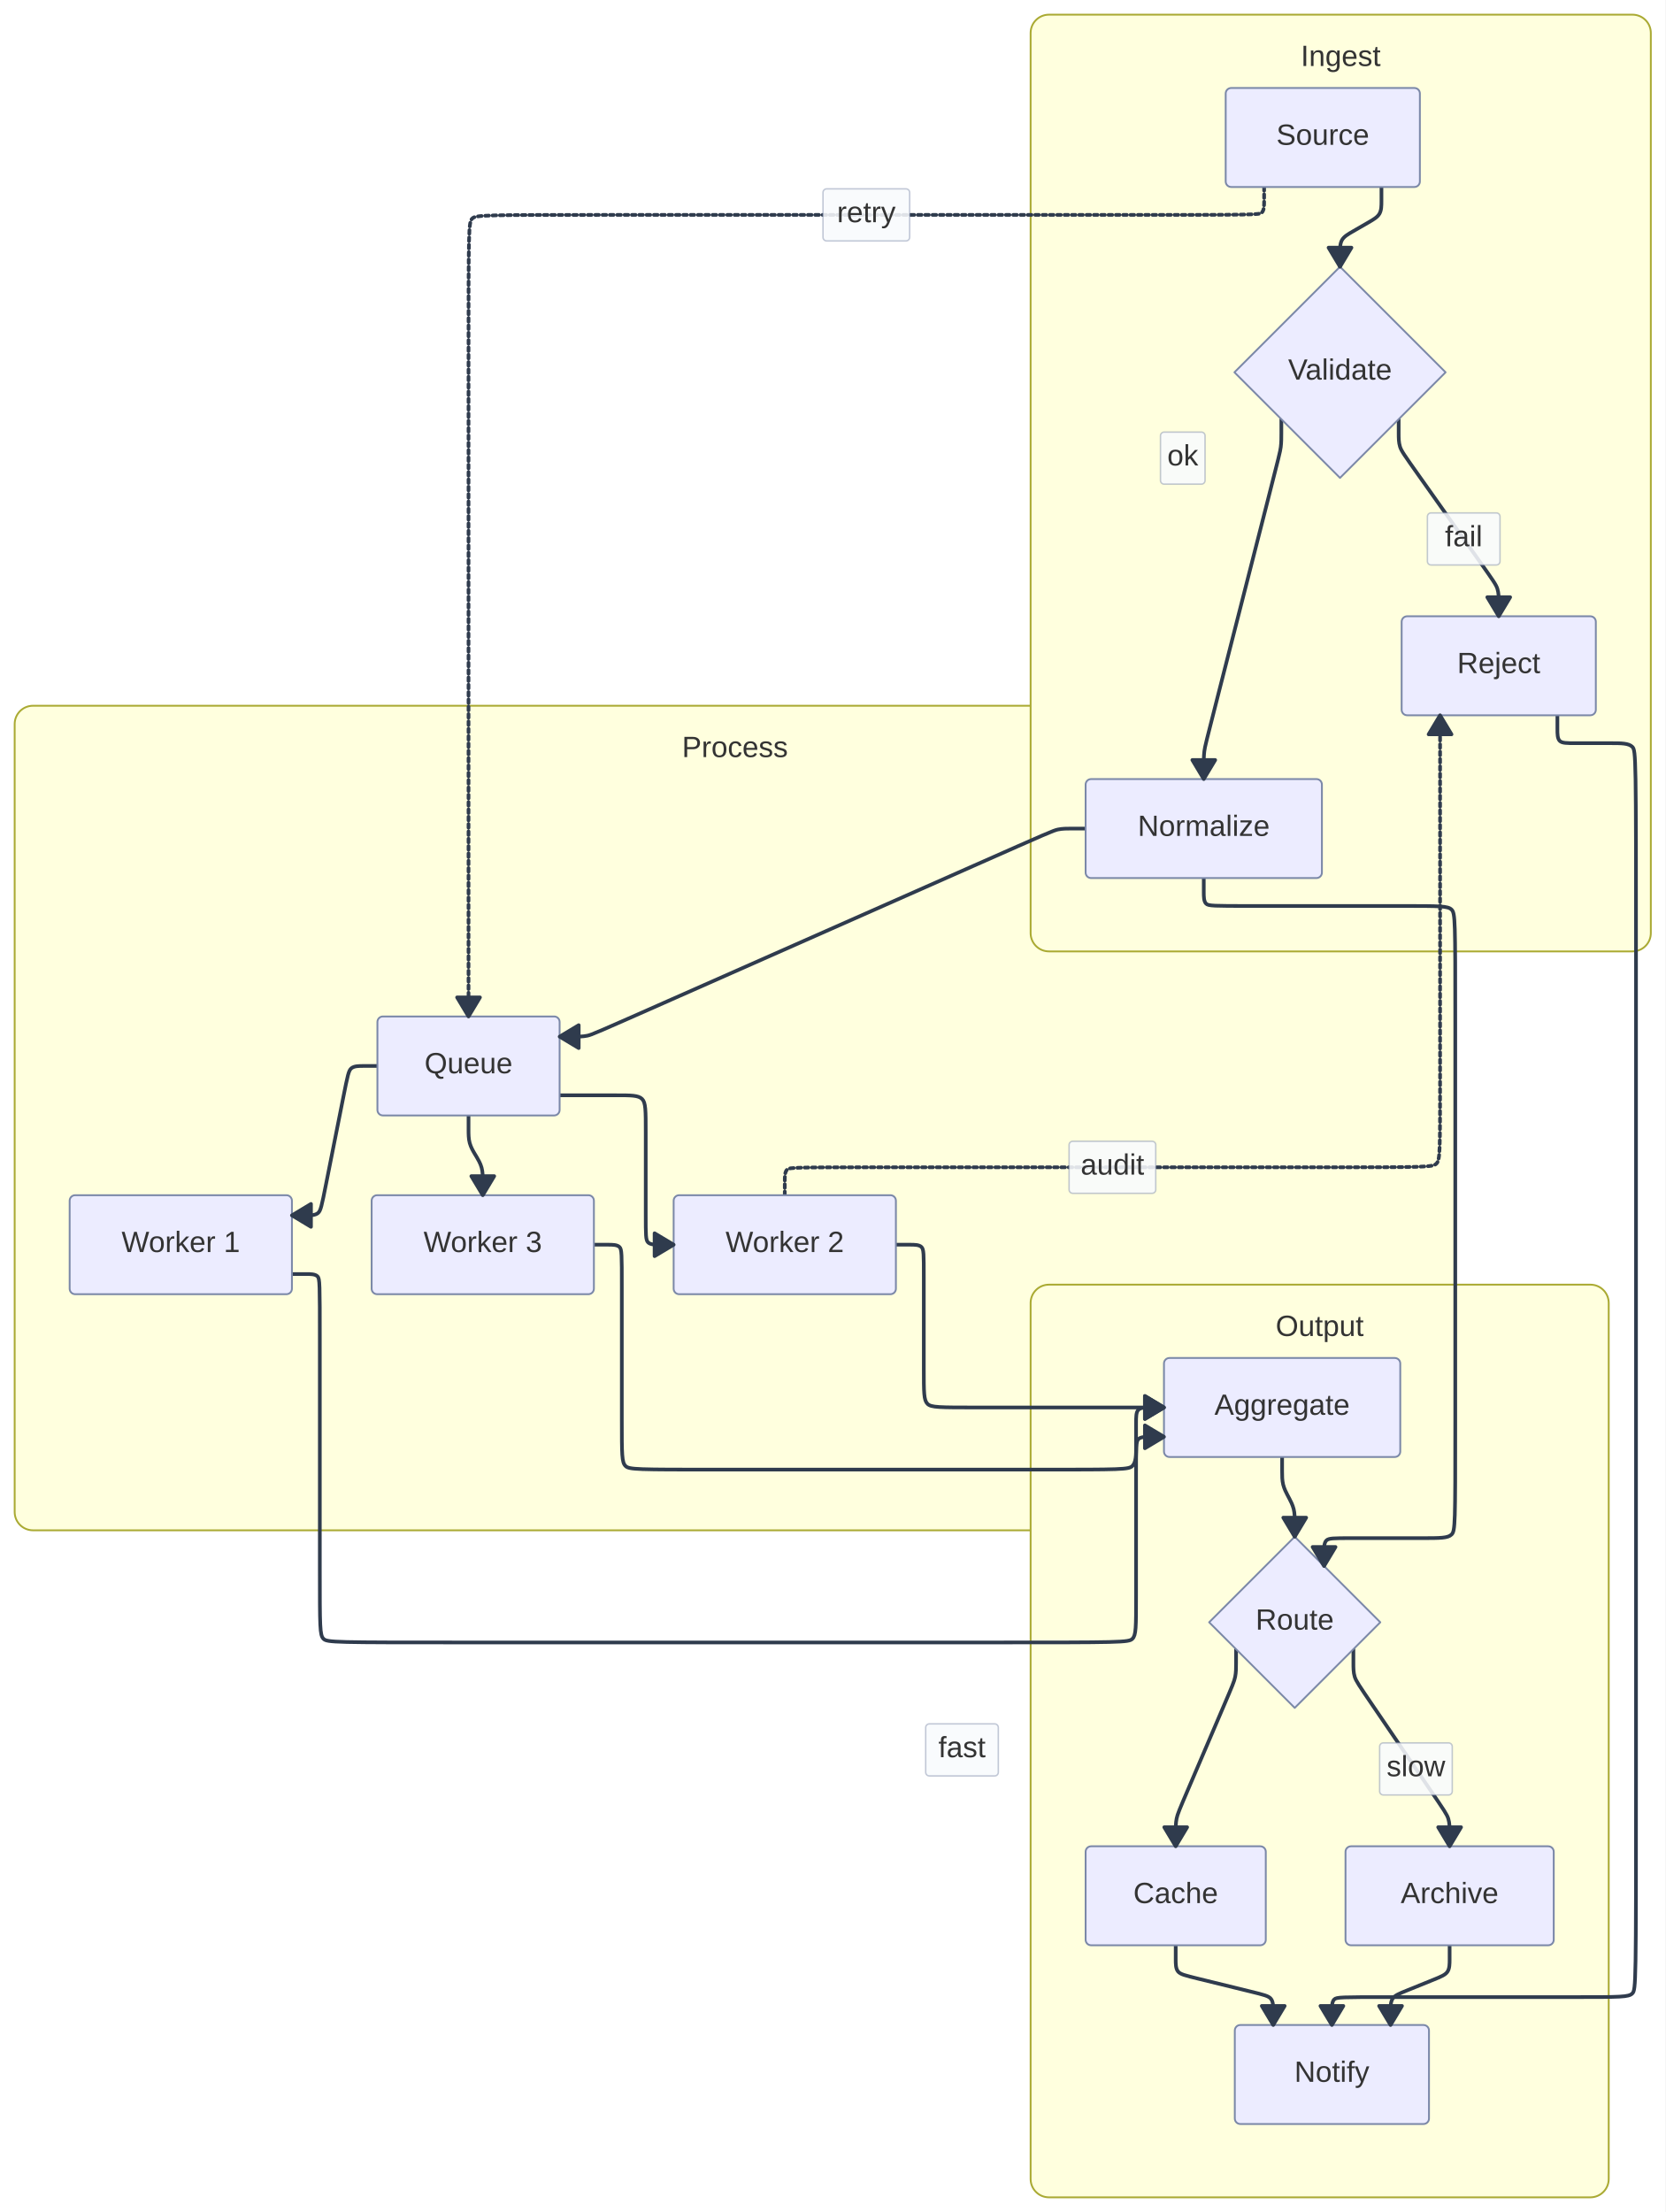
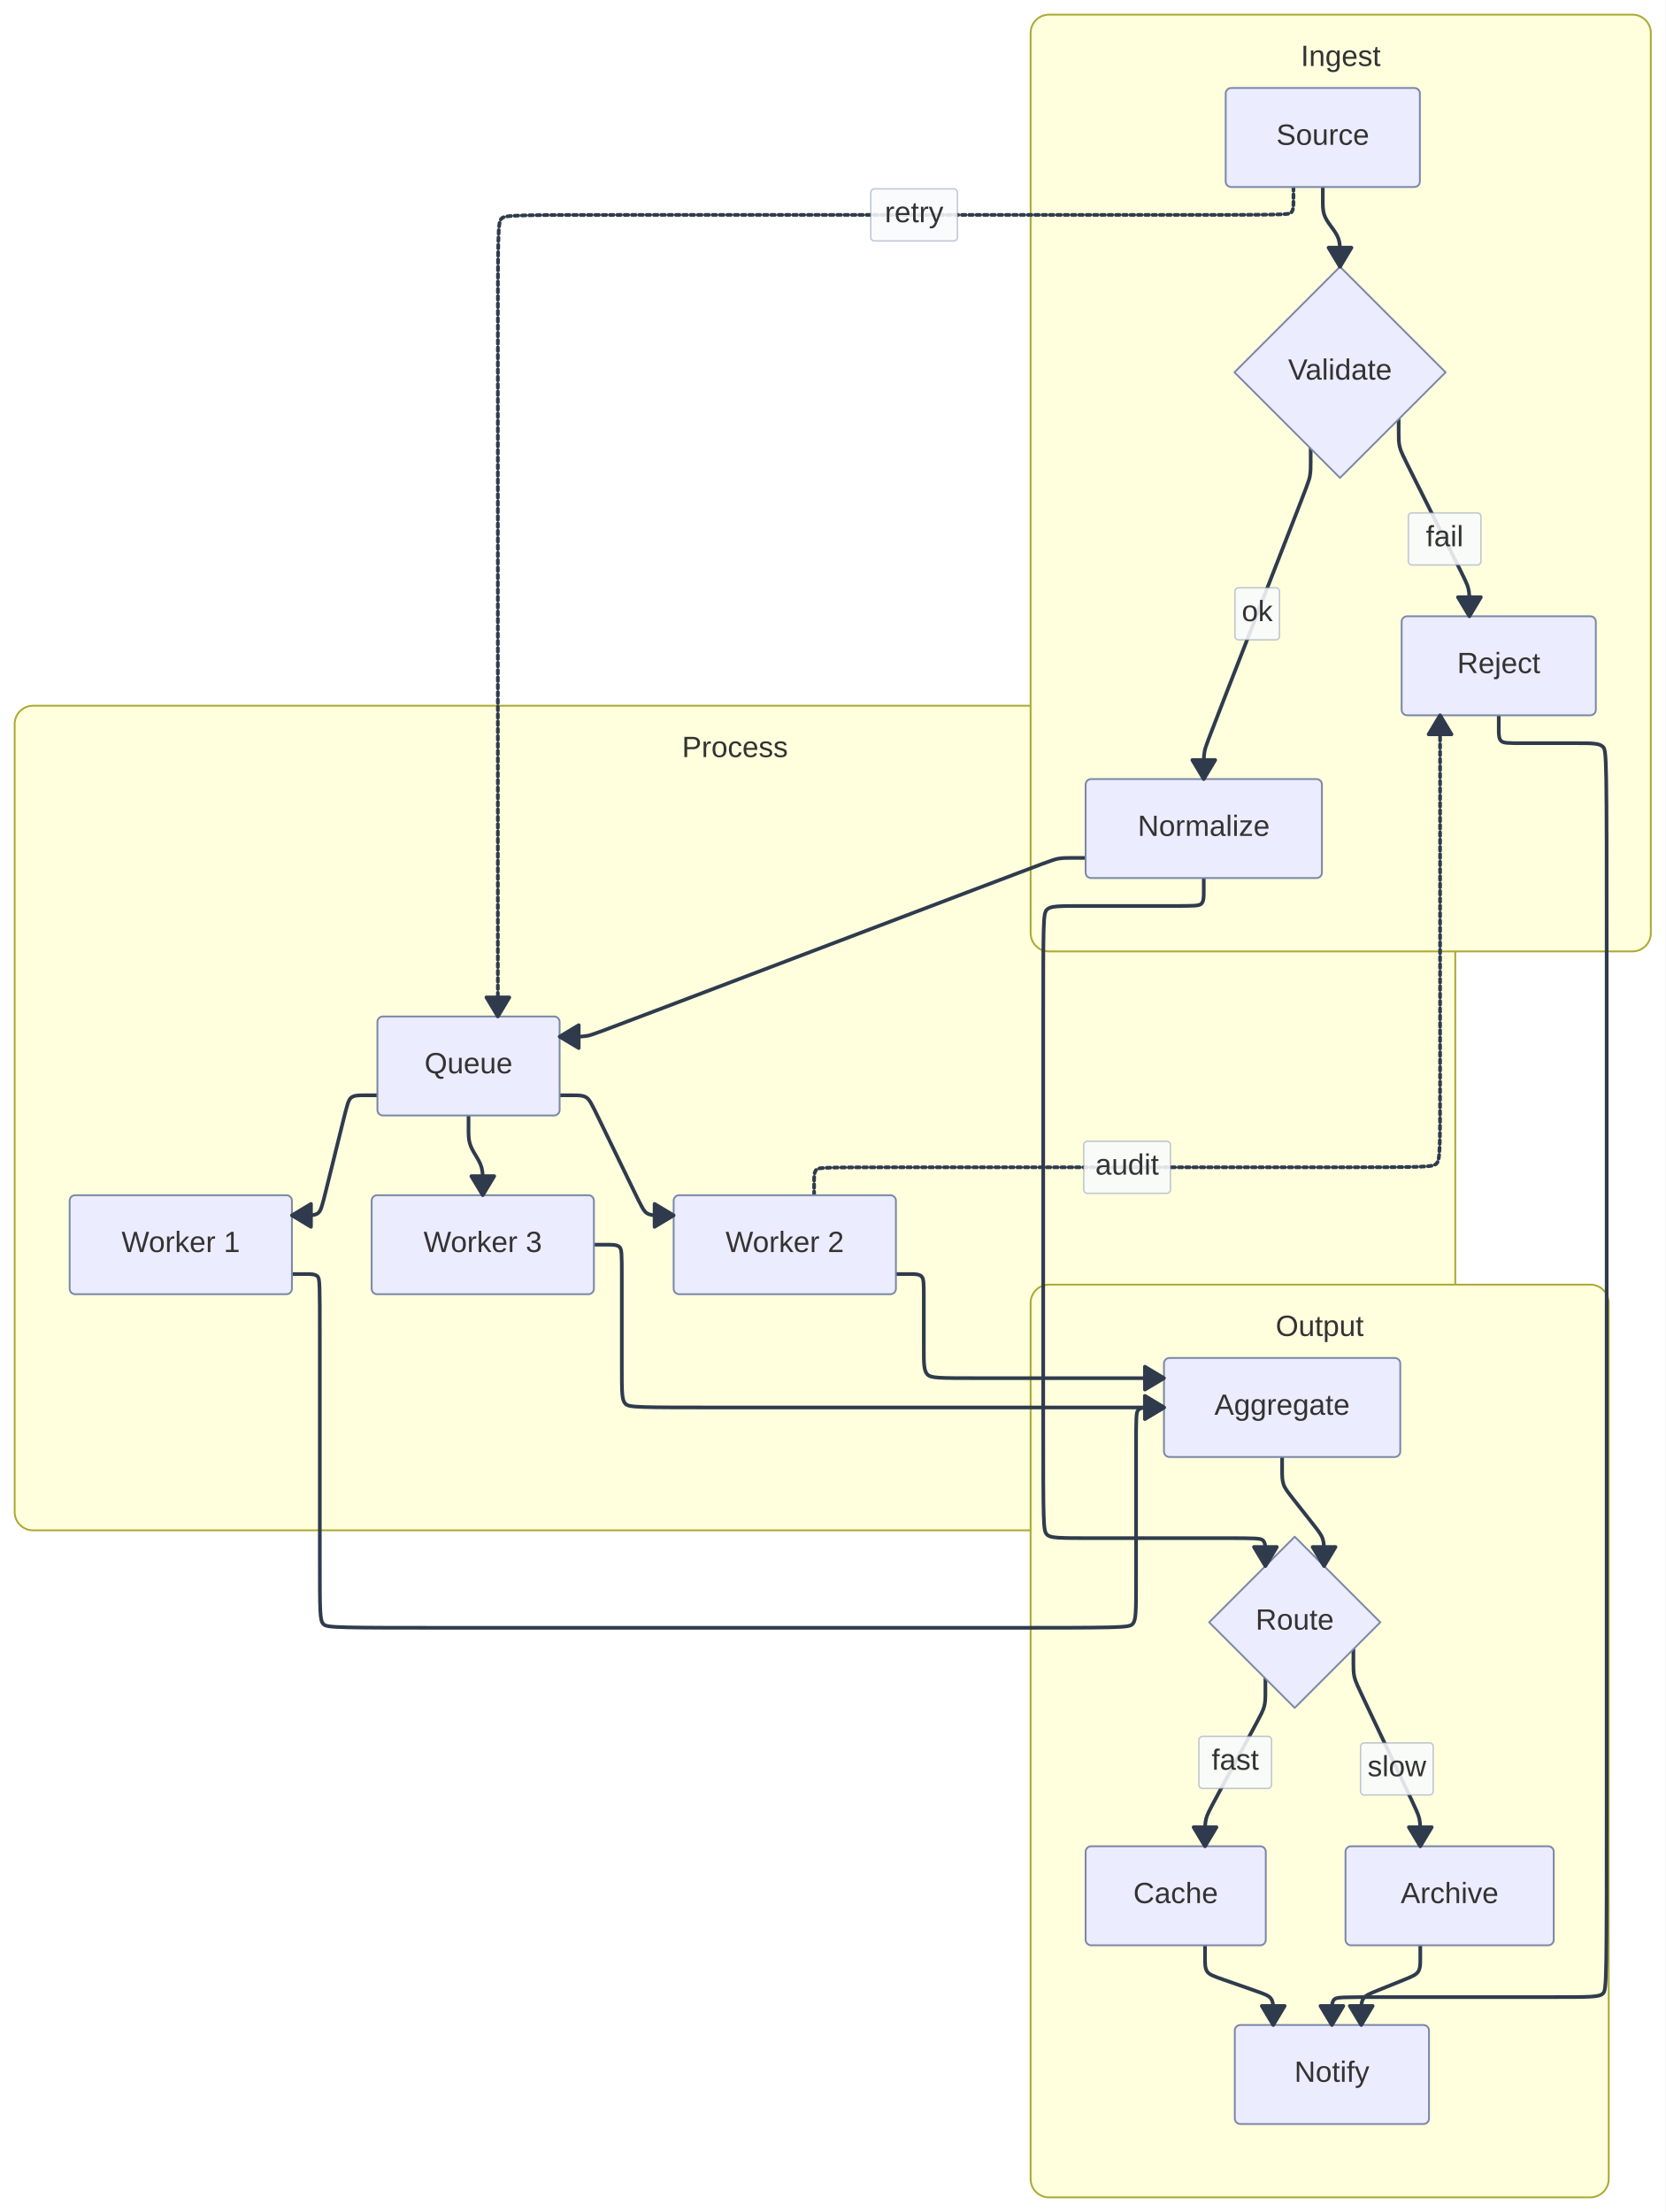
<svg xmlns="http://www.w3.org/2000/svg" width="908.52" height="1206.58" viewBox="0 0 908.52 1206.58">
  <rect x="0" y="0" width="908.52" height="1206.58" fill="#FFFFFF" />
  <defs>
    <marker id="arrow-0" viewBox="0 0 10 10" refX="5" refY="5" markerUnits="userSpaceOnUse" markerWidth="8" markerHeight="8" orient="auto">
      <path d="M 0 0 L 10 5 L 0 10 z" fill="#2F3B4D" stroke="#2F3B4D" stroke-width="1" stroke-dasharray="1,0" />
    </marker>
    <marker id="arrow-start-0" viewBox="0 0 10 10" refX="4.5" refY="5" markerUnits="userSpaceOnUse" markerWidth="8" markerHeight="8" orient="auto">
      <path d="M 0 5 L 10 10 L 10 0 z" fill="#2F3B4D" stroke="#2F3B4D" stroke-width="1" stroke-dasharray="1,0" />
    </marker>
  </defs>
  <rect x="8.00" y="384.96" width="785.84" height="449.78" rx="10" ry="10" fill="#FFFFDE" stroke="#AAAA33" stroke-width="1" />
  <text x="400.92" y="412.96" text-anchor="middle" font-family="'trebuchet ms', verdana, arial, sans-serif" font-size="16" fill="#333333">
    <tspan x="400.92" dy="0.00">Process</tspan>
  </text>
  <rect x="562.20" y="8.00" width="338.32" height="510.96" rx="10" ry="10" fill="#FFFFDE" stroke="#AAAA33" stroke-width="1" />
  <text x="731.36" y="36.00" text-anchor="middle" font-family="'trebuchet ms', verdana, arial, sans-serif" font-size="16" fill="#333333">
    <tspan x="731.36" dy="0.00">Ingest</tspan>
  </text>
  <rect x="562.20" y="700.74" width="315.35" height="497.84" rx="10" ry="10" fill="#FFFFDE" stroke="#AAAA33" stroke-width="1" />
  <text x="719.88" y="728.74" text-anchor="middle" font-family="'trebuchet ms', verdana, arial, sans-serif" font-size="16" fill="#333333">
    <tspan x="719.88" dy="0.00">Output</tspan>
  </text>
-   <path d="M 753.578,102.000L 753.578,103.269C753.578,104.537,753.578,107.074,753.578,109.611C753.578,112.148,753.578,114.685,752.479,116.588C751.380,118.491,749.183,119.759,746.514,121.300C743.845,122.840,740.704,124.653,738.034,126.193C735.365,127.734,733.168,129.002,732.069,130.905C730.970,132.808,730.970,135.345,730.970,137.882C730.970,140.419,730.970,142.956,730.970,144.225L 730.970,145.493" fill="none" stroke="#2F3B4D" stroke-width="2" stroke-linecap="round" stroke-linejoin="round" />
-   <path d="M 698.970,228.672L 698.970,229.940C698.970,231.209,698.970,233.746,698.970,236.283C698.970,238.820,698.970,241.357,698.657,243.855C698.343,246.352,697.716,248.811,690.976,275.222C684.236,301.633,671.383,351.997,664.643,378.409C657.904,404.820,657.276,407.278,656.962,409.776C656.649,412.274,656.649,414.811,656.649,417.348C656.649,419.885,656.649,422.422,656.649,423.691L 656.649,424.959" fill="none" stroke="#2F3B4D" stroke-width="2" stroke-linecap="round" stroke-linejoin="round" />
-   <rect x="633.04" y="235.69" width="24.31" height="28.40" rx="2" ry="2" fill="rgba(248,250,252, 0.92)" fill-opacity="0.95" stroke="#7B88A8" stroke-opacity="0.45" stroke-width="0.8" />
-   <text x="645.20" y="253.89" text-anchor="middle" font-family="'trebuchet ms', verdana, arial, sans-serif" font-size="16" fill="#333333">
-     <tspan x="645.20" dy="0.00">ok</tspan>
+   <path d="M 721.578,102.000L 721.578,103.269C721.578,104.537,721.578,107.074,721.578,109.611C721.578,112.148,721.578,114.685,722.319,116.984C723.060,119.282,724.542,121.341,725.367,122.486C726.191,123.631,726.357,123.862,727.182,125.007C728.006,126.152,729.488,128.211,730.229,130.509C730.970,132.808,730.970,135.345,730.970,137.882C730.970,140.419,730.970,142.956,730.970,144.225L 730.970,145.493" fill="none" stroke="#2F3B4D" stroke-width="2" stroke-linecap="round" stroke-linejoin="round" />
+   <path d="M 714.970,244.672L 714.970,245.940C714.970,247.209,714.970,249.746,714.970,252.283C714.970,254.820,714.970,257.357,714.510,259.808C714.050,262.259,713.130,264.623,703.870,288.414C694.610,312.206,677.010,357.425,667.749,381.216C658.489,405.008,657.569,407.372,657.109,409.823C656.649,412.274,656.649,414.811,656.649,417.348C656.649,419.885,656.649,422.422,656.649,423.691L 656.649,424.959" fill="none" stroke="#2F3B4D" stroke-width="2" stroke-linecap="round" stroke-linejoin="round" />
+   <rect x="673.65" y="320.62" width="24.31" height="28.40" rx="2" ry="2" fill="rgba(248,250,252, 0.92)" fill-opacity="0.95" stroke="#7B88A8" stroke-opacity="0.45" stroke-width="0.8" />
+   <text x="685.81" y="338.82" text-anchor="middle" font-family="'trebuchet ms', verdana, arial, sans-serif" font-size="16" fill="#333333">
+     <tspan x="685.81" dy="0.00">ok</tspan>
  </text>
-   <path d="M 762.970,228.672L 762.970,229.940C762.970,231.209,762.970,233.746,762.970,236.283C762.970,238.820,762.970,241.357,763.704,243.661C764.437,245.964,765.904,248.035,774.268,259.841C782.632,271.647,797.893,293.189,806.258,304.995C814.622,316.802,816.088,318.872,816.822,321.176C817.555,323.479,817.555,326.016,817.555,328.553C817.555,331.090,817.555,333.628,817.555,334.896L 817.555,336.165" fill="none" stroke="#2F3B4D" stroke-width="2" stroke-linecap="round" stroke-linejoin="round" />
-   <rect x="778.64" y="279.78" width="39.62" height="28.40" rx="2" ry="2" fill="rgba(248,250,252, 0.92)" fill-opacity="0.95" stroke="#7B88A8" stroke-opacity="0.45" stroke-width="0.8" />
-   <text x="798.45" y="297.98" text-anchor="middle" font-family="'trebuchet ms', verdana, arial, sans-serif" font-size="16" fill="#333333">
-     <tspan x="798.45" dy="0.00">fail</tspan>
+   <path d="M 762.970,228.672L 762.970,229.940C762.970,231.209,762.970,233.746,762.970,236.283C762.970,238.820,762.970,241.357,763.539,243.760C764.107,246.163,765.242,248.431,771.105,260.138C776.968,271.845,787.557,292.991,793.420,304.698C799.283,316.405,800.419,318.674,800.987,321.076C801.555,323.479,801.555,326.016,801.555,328.553C801.555,331.090,801.555,333.628,801.555,334.896L 801.555,336.165" fill="none" stroke="#2F3B4D" stroke-width="2" stroke-linecap="round" stroke-linejoin="round" />
+   <rect x="768.24" y="279.78" width="39.62" height="28.40" rx="2" ry="2" fill="rgba(248,250,252, 0.92)" fill-opacity="0.95" stroke="#7B88A8" stroke-opacity="0.45" stroke-width="0.8" />
+   <text x="788.05" y="297.98" text-anchor="middle" font-family="'trebuchet ms', verdana, arial, sans-serif" font-size="16" fill="#333333">
+     <tspan x="788.05" dy="0.00">fail</tspan>
  </text>
-   <path d="M 592.201,451.959L 590.932,451.959C589.664,451.959,587.127,451.959,584.590,451.959C582.053,451.959,579.515,451.959,577.087,452.472C574.658,452.986,572.338,454.012,530.752,472.415C489.165,490.817,408.312,526.594,366.725,544.997C325.139,563.399,322.819,564.425,320.390,564.939C317.962,565.452,315.424,565.452,312.887,565.452C310.350,565.452,307.813,565.452,306.545,565.452L 305.276,565.452" fill="none" stroke="#2F3B4D" stroke-width="2" stroke-linecap="round" stroke-linejoin="round" />
-   <path d="M 205.884,581.452L 204.616,581.452C203.347,581.452,200.810,581.452,198.273,581.452C195.736,581.452,193.199,581.452,191.683,582.696C190.167,583.941,189.672,586.429,187.220,598.767C184.767,611.105,180.357,633.292,177.905,645.630C175.452,657.968,174.958,660.457,173.442,661.701C171.926,662.945,169.389,662.945,166.852,662.945C164.315,662.945,161.778,662.945,160.509,662.945L 159.241,662.945" fill="none" stroke="#2F3B4D" stroke-width="2" stroke-linecap="round" stroke-linejoin="round" />
-   <path d="M 305.276,597.452L 311.104,597.452C316.932,597.452,328.589,597.452,336.417,597.452C344.245,597.452,348.245,597.452,350.245,599.452C352.245,601.452,352.245,605.452,352.245,617.766C352.245,630.079,352.245,650.707,352.245,662.289C352.245,673.871,352.245,676.408,353.513,677.677C354.782,678.945,357.319,678.945,359.856,678.945C362.393,678.945,364.930,678.945,366.199,678.945L 367.467,678.945" fill="none" stroke="#2F3B4D" stroke-width="2" stroke-linecap="round" stroke-linejoin="round" />
+   <path d="M 592.201,467.959L 590.932,467.959C589.664,467.959,587.127,467.959,584.590,467.959C582.053,467.959,579.515,467.959,577.061,468.410C574.607,468.861,572.235,469.762,530.674,485.560C489.114,501.358,408.363,532.053,366.803,547.851C325.242,563.649,322.870,564.551,320.416,565.001C317.962,565.452,315.424,565.452,312.887,565.452C310.350,565.452,307.813,565.452,306.545,565.452L 305.276,565.452" fill="none" stroke="#2F3B4D" stroke-width="2" stroke-linecap="round" stroke-linejoin="round" />
+   <path d="M 205.884,597.452L 204.616,597.452C203.347,597.452,200.810,597.452,198.273,597.452C195.736,597.452,193.199,597.452,191.626,598.684C190.052,599.915,189.443,602.378,187.048,612.062C184.653,621.746,180.472,638.651,178.077,648.335C175.681,658.019,175.072,660.482,173.499,661.714C171.926,662.945,169.389,662.945,166.852,662.945C164.315,662.945,161.778,662.945,160.509,662.945L 159.241,662.945" fill="none" stroke="#2F3B4D" stroke-width="2" stroke-linecap="round" stroke-linejoin="round" />
+   <path d="M 305.276,597.452L 306.545,597.452C307.813,597.452,310.350,597.452,312.887,597.452C315.424,597.452,317.962,597.452,319.783,598.594C321.605,599.735,322.712,602.018,327.450,611.792C332.187,621.566,340.556,638.831,345.294,648.605C350.031,658.379,351.138,660.662,352.960,661.804C354.782,662.945,357.319,662.945,359.856,662.945C362.393,662.945,364.930,662.945,366.199,662.945L 367.467,662.945" fill="none" stroke="#2F3B4D" stroke-width="2" stroke-linecap="round" stroke-linejoin="round" />
  <path d="M 255.580,608.452L 255.580,609.724C255.580,610.995,255.580,613.538,255.580,616.075C255.580,618.612,255.580,621.143,256.228,623.496C256.876,625.849,258.171,628.024,258.819,629.111C259.467,630.199,259.467,630.199,260.115,631.286C260.763,632.373,262.058,634.548,262.706,636.901C263.354,639.254,263.354,641.785,263.354,644.323C263.354,646.860,263.354,649.402,263.354,650.674L 263.354,651.945" fill="none" stroke="#2F3B4D" stroke-width="2" stroke-linecap="round" stroke-linejoin="round" />
-   <path d="M 159.241,694.945L 160.509,694.945C161.778,694.945,164.315,694.945,166.852,694.945C169.389,694.945,171.926,694.945,173.195,696.214C174.463,697.482,174.463,700.019,174.463,731.515C174.463,763.010,174.463,823.464,174.463,855.691C174.463,887.917,174.463,891.917,176.463,893.917C178.463,895.917,182.463,895.917,254.673,895.917C326.882,895.917,467.302,895.917,539.511,895.917C611.721,895.917,615.721,895.917,617.721,893.917C619.721,891.917,619.721,887.917,619.721,870.490C619.721,853.062,619.721,822.206,619.721,805.510C619.721,788.814,619.721,786.277,620.990,785.008C622.258,783.740,624.795,783.740,627.332,783.740C629.869,783.740,632.406,783.740,633.675,783.740L 634.943,783.740" fill="none" stroke="#2F3B4D" stroke-width="2" stroke-linecap="round" stroke-linejoin="round" />
-   <path d="M 488.708,678.945L 489.976,678.945C491.245,678.945,493.782,678.945,496.319,678.945C498.856,678.945,501.393,678.945,502.662,680.214C503.931,681.482,503.931,684.019,503.930,696.818C503.931,709.617,503.931,732.679,503.930,746.209C503.931,759.740,503.931,763.740,505.930,765.740C507.931,767.740,511.931,767.740,533.766,767.740C555.602,767.740,595.272,767.740,615.108,767.740L 634.943,767.740" fill="none" stroke="#2F3B4D" stroke-width="2" stroke-linecap="round" stroke-linejoin="round" />
-   <path d="M 323.974,678.945L 325.243,678.945C326.511,678.945,329.048,678.945,331.586,678.945C334.123,678.945,336.660,678.945,337.928,680.214C339.197,681.482,339.197,684.019,339.197,702.467C339.197,720.914,339.197,755.272,339.197,774.451C339.197,793.630,339.197,797.630,341.197,799.630C343.197,801.630,347.197,801.630,391.951,801.630C436.705,801.630,522.213,801.630,566.967,801.630C611.721,801.630,615.721,801.630,617.721,799.630C619.721,797.630,619.721,793.630,619.721,789.250C619.721,784.870,619.721,780.111,619.721,776.462C619.721,772.814,619.721,770.277,620.990,769.008C622.258,767.740,624.795,767.740,627.332,767.740C629.869,767.740,632.406,767.740,633.675,767.740L 634.943,767.740" fill="none" stroke="#2F3B4D" stroke-width="2" stroke-linecap="round" stroke-linejoin="round" />
-   <path d="M 699.391,794.740L 699.391,796.048C699.391,797.356,699.391,799.971,699.391,802.509C699.391,805.046,699.391,807.504,699.965,809.820C700.538,812.137,701.684,814.312,702.257,815.399C702.830,816.486,702.830,816.486,703.403,817.573C703.976,818.661,705.123,820.835,705.696,823.152C706.269,825.468,706.269,827.927,706.269,830.464C706.269,833.001,706.269,835.617,706.269,836.925L 706.269,838.233" fill="none" stroke="#2F3B4D" stroke-width="2" stroke-linecap="round" stroke-linejoin="round" />
-   <path d="M 674.269,899.594L 674.269,900.863C674.269,902.131,674.269,904.668,674.269,907.206C674.269,909.743,674.269,912.280,673.770,914.715C673.272,917.150,672.275,919.483,667.285,931.158C662.295,942.832,653.312,963.849,648.323,975.524C643.333,987.199,642.336,989.532,641.837,991.967C641.339,994.402,641.339,996.939,641.339,999.476C641.339,1002.013,641.339,1004.550,641.339,1005.819L 641.339,1007.087" fill="none" stroke="#2F3B4D" stroke-width="2" stroke-linecap="round" stroke-linejoin="round" />
-   <rect x="504.96" y="940.32" width="39.62" height="28.40" rx="2" ry="2" fill="rgba(248,250,252, 0.92)" fill-opacity="0.95" stroke="#7B88A8" stroke-opacity="0.45" stroke-width="0.8" />
-   <text x="524.77" y="958.52" text-anchor="middle" font-family="'trebuchet ms', verdana, arial, sans-serif" font-size="16" fill="#333333">
-     <tspan x="524.77" dy="0.00">fast</tspan>
+   <path d="M 159.241,694.945L 160.509,694.945C161.778,694.945,164.315,694.945,166.852,694.945C169.389,694.945,171.926,694.945,173.195,696.214C174.463,697.482,174.463,700.019,174.463,730.181C174.463,760.343,174.463,818.130,174.463,849.024C174.463,879.917,174.463,883.917,176.463,885.917C178.463,887.917,182.463,887.917,254.673,887.917C326.882,887.917,467.302,887.917,539.511,887.917C611.721,887.917,615.721,887.917,617.721,885.917C619.721,883.917,619.721,879.917,619.721,861.156C619.721,842.395,619.721,808.873,619.721,790.843C619.721,772.814,619.721,770.277,620.990,769.008C622.258,767.740,624.795,767.740,627.332,767.740C629.869,767.740,632.406,767.740,633.675,767.740L 634.943,767.740" fill="none" stroke="#2F3B4D" stroke-width="2" stroke-linecap="round" stroke-linejoin="round" />
+   <path d="M 488.708,694.945L 489.976,694.945C491.245,694.945,493.782,694.945,496.319,694.945C498.856,694.945,501.393,694.945,502.662,696.214C503.931,697.482,503.931,700.019,503.930,707.485C503.931,714.951,503.931,727.345,503.930,735.542C503.931,743.740,503.931,747.740,505.930,749.740C507.931,751.740,511.931,751.740,533.766,751.740C555.602,751.740,595.272,751.740,615.108,751.740L 634.943,751.740" fill="none" stroke="#2F3B4D" stroke-width="2" stroke-linecap="round" stroke-linejoin="round" />
+   <path d="M 323.974,678.945L 325.243,678.945C326.511,678.945,329.048,678.945,331.586,678.945C334.123,678.945,336.660,678.945,337.928,680.214C339.197,681.482,339.197,684.019,339.197,696.818C339.197,709.617,339.197,732.679,339.197,746.209C339.197,759.740,339.197,763.740,341.197,765.740C343.197,767.740,347.197,767.740,396.488,767.740C445.779,767.740,540.361,767.740,587.652,767.740L 634.943,767.740" fill="none" stroke="#2F3B4D" stroke-width="2" stroke-linecap="round" stroke-linejoin="round" />
+   <path d="M 699.391,794.740L 699.391,796.008C699.391,797.277,699.391,799.814,699.391,802.351C699.391,804.888,699.391,807.425,700.176,809.690C700.961,811.955,702.531,813.948,705.559,817.793C708.587,821.638,713.073,827.334,716.101,831.179C719.129,835.024,720.699,837.017,721.484,839.282C722.269,841.547,722.269,844.084,722.269,846.621C722.269,849.159,722.269,851.696,722.269,852.964L 722.269,854.233" fill="none" stroke="#2F3B4D" stroke-width="2" stroke-linecap="round" stroke-linejoin="round" />
+   <path d="M 690.269,915.594L 690.269,916.863C690.269,918.131,690.269,920.668,690.269,923.206C690.269,925.743,690.269,928.280,689.667,930.665C689.064,933.050,687.860,935.283,682.974,944.341C678.088,953.399,669.520,969.283,664.634,978.341C659.748,987.399,658.543,989.632,657.941,992.017C657.339,994.402,657.339,996.939,657.339,999.476C657.339,1002.013,657.339,1004.550,657.339,1005.819L 657.339,1007.087" fill="none" stroke="#2F3B4D" stroke-width="2" stroke-linecap="round" stroke-linejoin="round" />
+   <rect x="653.99" y="947.14" width="39.62" height="28.40" rx="2" ry="2" fill="rgba(248,250,252, 0.92)" fill-opacity="0.95" stroke="#7B88A8" stroke-opacity="0.45" stroke-width="0.8" />
+   <text x="673.80" y="965.34" text-anchor="middle" font-family="'trebuchet ms', verdana, arial, sans-serif" font-size="16" fill="#333333">
+     <tspan x="673.80" dy="0.00">fast</tspan>
  </text>
-   <path d="M 738.269,899.594L 738.269,900.863C738.269,902.131,738.269,904.668,738.269,907.206C738.269,909.743,738.269,912.280,738.983,914.597C739.697,916.914,741.126,919.010,749.160,930.803C757.195,942.596,771.836,964.085,779.871,975.878C787.905,987.671,789.334,989.768,790.048,992.085C790.762,994.402,790.762,996.939,790.762,999.476C790.762,1002.013,790.762,1004.550,790.762,1005.819L 790.762,1007.087" fill="none" stroke="#2F3B4D" stroke-width="2" stroke-linecap="round" stroke-linejoin="round" />
-   <rect x="752.58" y="950.70" width="39.62" height="28.40" rx="2" ry="2" fill="rgba(248,250,252, 0.92)" fill-opacity="0.95" stroke="#7B88A8" stroke-opacity="0.45" stroke-width="0.8" />
-   <text x="772.39" y="968.90" text-anchor="middle" font-family="'trebuchet ms', verdana, arial, sans-serif" font-size="16" fill="#333333">
-     <tspan x="772.39" dy="0.00">slow</tspan>
+   <path d="M 738.269,899.594L 738.269,900.863C738.269,902.131,738.269,904.668,738.269,907.206C738.269,909.743,738.269,912.280,738.812,914.695C739.355,917.110,740.441,919.403,745.980,931.097C751.519,942.792,761.512,963.889,767.051,975.584C772.590,987.279,773.676,989.572,774.219,991.987C774.762,994.402,774.762,996.939,774.762,999.476C774.762,1002.013,774.762,1004.550,774.762,1005.819L 774.762,1007.087" fill="none" stroke="#2F3B4D" stroke-width="2" stroke-linecap="round" stroke-linejoin="round" />
+   <rect x="742.18" y="950.70" width="39.62" height="28.40" rx="2" ry="2" fill="rgba(248,250,252, 0.92)" fill-opacity="0.95" stroke="#7B88A8" stroke-opacity="0.45" stroke-width="0.8" />
+   <text x="761.99" y="968.90" text-anchor="middle" font-family="'trebuchet ms', verdana, arial, sans-serif" font-size="16" fill="#333333">
+     <tspan x="761.99" dy="0.00">slow</tspan>
  </text>
-   <path d="M 641.339,1061.087L 641.339,1062.356C641.339,1063.625,641.339,1066.162,641.339,1068.699C641.339,1071.236,641.339,1073.773,642.571,1075.344C643.803,1076.914,646.267,1077.519,653.902,1079.391C661.538,1081.264,674.345,1084.404,681.981,1086.277C689.616,1088.149,692.080,1088.754,693.312,1090.324C694.544,1091.895,694.544,1094.432,694.544,1096.969C694.544,1099.506,694.544,1102.043,694.544,1103.312L 694.544,1104.580" fill="none" stroke="#2F3B4D" stroke-width="2" stroke-linecap="round" stroke-linejoin="round" />
-   <path d="M 790.762,1061.087L 790.762,1062.356C790.762,1063.625,790.762,1066.162,790.762,1068.699C790.762,1071.236,790.762,1073.773,789.586,1075.518C788.411,1077.262,786.059,1078.215,781.865,1079.913C777.671,1081.612,771.635,1084.056,767.441,1085.755C763.248,1087.453,760.896,1088.405,759.720,1090.150C758.544,1091.895,758.544,1094.432,758.544,1096.969C758.544,1099.506,758.544,1102.043,758.544,1103.312L 758.544,1104.580" fill="none" stroke="#2F3B4D" stroke-width="2" stroke-linecap="round" stroke-linejoin="round" />
-   <path d="M 849.555,390.165L 849.555,391.433C849.555,392.702,849.555,395.239,849.555,397.776C849.555,400.313,849.555,402.850,850.823,404.119C852.092,405.387,854.629,405.387,859.775,405.387C864.922,405.387,872.677,405.387,878.555,405.387C884.433,405.387,888.433,405.387,890.433,407.387C892.433,409.387,892.433,413.387,892.433,525.382C892.433,637.377,892.433,857.368,892.433,969.363C892.433,1081.358,892.433,1085.358,890.433,1087.358C888.433,1089.358,884.433,1089.358,858.053,1089.358C831.674,1089.358,782.915,1089.358,757.267,1089.358C731.619,1089.358,729.082,1089.358,727.813,1090.626C726.544,1091.895,726.544,1094.432,726.544,1096.969C726.544,1099.506,726.544,1102.043,726.544,1103.312L 726.544,1104.580" fill="none" stroke="#2F3B4D" stroke-width="2" stroke-linecap="round" stroke-linejoin="round" />
-   <path d="M 689.578,102.000L 689.578,103.269C689.578,104.537,689.578,107.074,689.578,109.611C689.578,112.148,689.578,114.685,688.309,115.954C687.041,117.223,684.504,117.223,614.171,117.223C543.838,117.223,405.709,117.223,334.645,117.223C263.580,117.223,259.580,117.223,257.580,119.223C255.580,121.223,255.580,125.223,255.580,198.094C255.580,270.966,255.580,412.709,255.580,483.581L 255.580,554.452" fill="none" stroke="#2F3B4D" stroke-width="2" stroke-dasharray="2" stroke-linecap="round" stroke-linejoin="round" />
-   <rect x="448.94" y="103.02" width="47.28" height="28.40" rx="2" ry="2" fill="rgba(248,250,252, 0.92)" fill-opacity="0.95" stroke="#7B88A8" stroke-opacity="0.45" stroke-width="0.8" />
-   <text x="472.58" y="121.22" text-anchor="middle" font-family="'trebuchet ms', verdana, arial, sans-serif" font-size="16" fill="#333333">
-     <tspan x="472.58" dy="0.00">retry</tspan>
+   <path d="M 657.339,1061.087L 657.339,1062.356C657.339,1063.625,657.339,1066.162,657.339,1068.699C657.339,1071.236,657.339,1073.773,658.536,1075.461C659.733,1077.150,662.127,1077.989,667.131,1079.744C672.135,1081.499,679.748,1084.169,684.752,1085.924C689.756,1087.679,692.150,1088.518,693.347,1090.207C694.544,1091.895,694.544,1094.432,694.544,1096.969C694.544,1099.506,694.544,1102.043,694.544,1103.312L 694.544,1104.580" fill="none" stroke="#2F3B4D" stroke-width="2" stroke-linecap="round" stroke-linejoin="round" />
+   <path d="M 774.762,1061.087L 774.762,1062.356C774.762,1063.625,774.762,1066.162,774.762,1068.699C774.762,1071.236,774.762,1073.773,773.586,1075.518C772.411,1077.262,770.059,1078.215,765.865,1079.913C761.671,1081.612,755.635,1084.056,751.441,1085.755C747.248,1087.453,744.896,1088.405,743.720,1090.150C742.544,1091.895,742.544,1094.432,742.544,1096.969C742.544,1099.506,742.544,1102.043,742.544,1103.312L 742.544,1104.580" fill="none" stroke="#2F3B4D" stroke-width="2" stroke-linecap="round" stroke-linejoin="round" />
+   <path d="M 817.555,390.165L 817.555,391.433C817.555,392.702,817.555,395.239,817.555,397.776C817.555,400.313,817.555,402.850,818.823,404.119C820.092,405.387,822.629,405.387,830.442,405.387C838.255,405.387,851.344,405.387,859.888,405.387C868.433,405.387,872.433,405.387,874.433,407.387C876.433,409.387,876.433,413.387,876.433,525.382C876.433,637.377,876.433,857.368,876.433,969.363C876.433,1081.358,876.433,1085.358,874.433,1087.358C872.433,1089.358,868.433,1089.358,844.720,1089.358C821.007,1089.358,777.581,1089.358,754.600,1089.358C731.619,1089.358,729.082,1089.358,727.813,1090.626C726.544,1091.895,726.544,1094.432,726.544,1096.969C726.544,1099.506,726.544,1102.043,726.544,1103.312L 726.544,1104.580" fill="none" stroke="#2F3B4D" stroke-width="2" stroke-linecap="round" stroke-linejoin="round" />
+   <path d="M 705.578,102.000L 705.578,103.269C705.578,104.537,705.578,107.074,705.578,109.611C705.578,112.148,705.578,114.685,704.309,115.954C703.041,117.223,700.504,117.223,630.171,117.223C559.838,117.223,421.709,117.223,350.645,117.223C279.580,117.223,275.580,117.223,273.580,119.223C271.580,121.223,271.580,125.223,271.580,198.094C271.580,270.966,271.580,412.709,271.580,483.581L 271.580,554.452" fill="none" stroke="#2F3B4D" stroke-width="2" stroke-dasharray="2" stroke-linecap="round" stroke-linejoin="round" />
+   <rect x="475.00" y="103.02" width="47.28" height="28.40" rx="2" ry="2" fill="rgba(248,250,252, 0.92)" fill-opacity="0.95" stroke="#7B88A8" stroke-opacity="0.45" stroke-width="0.8" />
+   <text x="498.63" y="121.22" text-anchor="middle" font-family="'trebuchet ms', verdana, arial, sans-serif" font-size="16" fill="#333333">
+     <tspan x="498.63" dy="0.00">retry</tspan>
  </text>
-   <path d="M 656.649,478.959L 656.649,480.228C656.649,481.496,656.649,484.033,656.649,486.570C656.649,489.107,656.649,491.645,657.917,492.913C659.186,494.182,661.723,494.182,682.589,494.182C703.454,494.182,742.648,494.182,764.245,494.182C785.842,494.182,789.842,494.182,791.842,496.182C793.842,498.182,793.842,502.182,793.842,557.653C793.842,613.125,793.842,720.067,793.842,775.539C793.842,831.010,793.842,835.010,791.842,837.010C789.842,839.010,785.842,839.010,775.182,839.010C764.521,839.010,747.201,839.010,737.272,839.010C727.343,839.010,724.806,839.010,723.537,840.279C722.269,841.547,722.269,844.084,722.269,846.621C722.269,849.159,722.269,851.696,722.269,852.964L 722.269,854.233" fill="none" stroke="#2F3B4D" stroke-width="2" stroke-linecap="round" stroke-linejoin="round" />
-   <path d="M 428.088,651.945L 428.088,650.677C428.088,649.408,428.088,646.871,428.088,644.334C428.088,641.797,428.088,639.260,429.356,637.991C430.625,636.723,433.162,636.723,490.740,636.723C548.318,636.723,660.936,636.723,719.246,636.723C777.555,636.723,781.555,636.723,783.555,634.723C785.555,632.723,785.555,628.723,785.555,587.630C785.555,546.537,785.555,468.351,785.555,429.258L 785.555,390.165" fill="none" stroke="#2F3B4D" stroke-width="2" stroke-dasharray="2" stroke-linecap="round" stroke-linejoin="round" />
-   <rect x="583.18" y="622.52" width="47.28" height="28.40" rx="2" ry="2" fill="rgba(248,250,252, 0.92)" fill-opacity="0.95" stroke="#7B88A8" stroke-opacity="0.45" stroke-width="0.8" />
-   <text x="606.82" y="640.72" text-anchor="middle" font-family="'trebuchet ms', verdana, arial, sans-serif" font-size="16" fill="#333333">
-     <tspan x="606.82" dy="0.00">audit</tspan>
+   <path d="M 656.649,478.959L 656.649,480.228C656.649,481.496,656.649,484.033,656.649,486.570C656.649,489.107,656.649,491.645,655.380,492.913C654.112,494.182,651.575,494.182,638.979,494.182C626.383,494.182,603.729,494.182,590.402,494.182C577.075,494.182,573.075,494.182,571.075,496.182C569.075,498.182,569.075,502.182,569.075,557.653C569.075,613.125,569.075,720.067,569.075,775.539C569.075,831.010,569.075,835.010,571.075,837.010C573.075,839.010,577.075,839.010,596.006,839.010C614.936,839.010,648.797,839.010,666.996,839.010C685.195,839.010,687.732,839.010,689.000,840.279C690.269,841.547,690.269,844.084,690.269,846.621C690.269,849.159,690.269,851.696,690.269,852.964L 690.269,854.233" fill="none" stroke="#2F3B4D" stroke-width="2" stroke-linecap="round" stroke-linejoin="round" />
+   <path d="M 444.088,651.945L 444.088,650.677C444.088,649.408,444.088,646.871,444.088,644.334C444.088,641.797,444.088,639.260,445.356,637.991C446.625,636.723,449.162,636.723,504.073,636.723C558.984,636.723,666.270,636.723,721.912,636.723C777.555,636.723,781.555,636.723,783.555,634.723C785.555,632.723,785.555,628.723,785.555,587.630C785.555,546.537,785.555,468.351,785.555,429.258L 785.555,390.165" fill="none" stroke="#2F3B4D" stroke-width="2" stroke-dasharray="2" stroke-linecap="round" stroke-linejoin="round" />
+   <rect x="591.18" y="622.52" width="47.28" height="28.40" rx="2" ry="2" fill="rgba(248,250,252, 0.92)" fill-opacity="0.95" stroke="#7B88A8" stroke-opacity="0.45" stroke-width="0.8" />
+   <text x="614.82" y="640.72" text-anchor="middle" font-family="'trebuchet ms', verdana, arial, sans-serif" font-size="16" fill="#333333">
+     <tspan x="614.82" dy="0.00">audit</tspan>
  </text>
  <rect x="668.61" y="48.00" width="105.93" height="54.00" rx="3" ry="3" fill="#ECECFF" stroke="#7B88A8" stroke-width="1" stroke-linejoin="round" stroke-linecap="round" />
  <text x="721.58" y="79.00" text-anchor="middle" font-family="'trebuchet ms', verdana, arial, sans-serif" font-size="16" fill="#333333">
    <tspan x="721.58" dy="0.00">Source</tspan>
  </text>
  <polygon points="730.97,145.49 788.56,203.08 730.97,260.67 673.38,203.08" fill="#ECECFF" stroke="#7B88A8" stroke-width="1" stroke-linejoin="round" stroke-linecap="round" />
  <text x="730.97" y="207.08" text-anchor="middle" font-family="'trebuchet ms', verdana, arial, sans-serif" font-size="16" fill="#333333">
    <tspan x="730.97" dy="0.00">Validate</tspan>
  </text>
  <rect x="592.20" y="424.96" width="128.90" height="54.00" rx="3" ry="3" fill="#ECECFF" stroke="#7B88A8" stroke-width="1" stroke-linejoin="round" stroke-linecap="round" />
  <text x="656.65" y="455.96" text-anchor="middle" font-family="'trebuchet ms', verdana, arial, sans-serif" font-size="16" fill="#333333">
    <tspan x="656.65" dy="0.00">Normalize</tspan>
  </text>
  <rect x="764.59" y="336.16" width="105.93" height="54.00" rx="3" ry="3" fill="#ECECFF" stroke="#7B88A8" stroke-width="1" stroke-linejoin="round" stroke-linecap="round" />
  <text x="817.55" y="367.16" text-anchor="middle" font-family="'trebuchet ms', verdana, arial, sans-serif" font-size="16" fill="#333333">
    <tspan x="817.55" dy="0.00">Reject</tspan>
  </text>
  <rect x="205.88" y="554.45" width="99.39" height="54.00" rx="3" ry="3" fill="#ECECFF" stroke="#7B88A8" stroke-width="1" stroke-linejoin="round" stroke-linecap="round" />
  <text x="255.58" y="585.45" text-anchor="middle" font-family="'trebuchet ms', verdana, arial, sans-serif" font-size="16" fill="#333333">
    <tspan x="255.58" dy="0.00">Queue</tspan>
  </text>
  <rect x="38.00" y="651.95" width="121.24" height="54.00" rx="3" ry="3" fill="#ECECFF" stroke="#7B88A8" stroke-width="1" stroke-linejoin="round" stroke-linecap="round" />
  <text x="98.62" y="682.95" text-anchor="middle" font-family="'trebuchet ms', verdana, arial, sans-serif" font-size="16" fill="#333333">
    <tspan x="98.62" dy="0.00">Worker 1</tspan>
  </text>
  <rect x="367.47" y="651.95" width="121.24" height="54.00" rx="3" ry="3" fill="#ECECFF" stroke="#7B88A8" stroke-width="1" stroke-linejoin="round" stroke-linecap="round" />
  <text x="428.09" y="682.95" text-anchor="middle" font-family="'trebuchet ms', verdana, arial, sans-serif" font-size="16" fill="#333333">
    <tspan x="428.09" dy="0.00">Worker 2</tspan>
  </text>
  <rect x="202.73" y="651.95" width="121.24" height="54.00" rx="3" ry="3" fill="#ECECFF" stroke="#7B88A8" stroke-width="1" stroke-linejoin="round" stroke-linecap="round" />
  <text x="263.35" y="682.95" text-anchor="middle" font-family="'trebuchet ms', verdana, arial, sans-serif" font-size="16" fill="#333333">
    <tspan x="263.35" dy="0.00">Worker 3</tspan>
  </text>
  <rect x="634.94" y="740.74" width="128.90" height="54.00" rx="3" ry="3" fill="#ECECFF" stroke="#7B88A8" stroke-width="1" stroke-linejoin="round" stroke-linecap="round" />
  <text x="699.39" y="771.74" text-anchor="middle" font-family="'trebuchet ms', verdana, arial, sans-serif" font-size="16" fill="#333333">
    <tspan x="699.39" dy="0.00">Aggregate</tspan>
  </text>
  <polygon points="706.27,838.23 752.95,884.91 706.27,931.59 659.59,884.91" fill="#ECECFF" stroke="#7B88A8" stroke-width="1" stroke-linejoin="round" stroke-linecap="round" />
  <text x="706.27" y="888.91" text-anchor="middle" font-family="'trebuchet ms', verdana, arial, sans-serif" font-size="16" fill="#333333">
    <tspan x="706.27" dy="0.00">Route</tspan>
  </text>
  <rect x="592.20" y="1007.09" width="98.28" height="54.00" rx="3" ry="3" fill="#ECECFF" stroke="#7B88A8" stroke-width="1" stroke-linejoin="round" stroke-linecap="round" />
  <text x="641.34" y="1038.09" text-anchor="middle" font-family="'trebuchet ms', verdana, arial, sans-serif" font-size="16" fill="#333333">
    <tspan x="641.34" dy="0.00">Cache</tspan>
  </text>
  <rect x="733.97" y="1007.09" width="113.59" height="54.00" rx="3" ry="3" fill="#ECECFF" stroke="#7B88A8" stroke-width="1" stroke-linejoin="round" stroke-linecap="round" />
  <text x="790.76" y="1038.09" text-anchor="middle" font-family="'trebuchet ms', verdana, arial, sans-serif" font-size="16" fill="#333333">
    <tspan x="790.76" dy="0.00">Archive</tspan>
  </text>
  <rect x="673.58" y="1104.58" width="105.93" height="54.00" rx="3" ry="3" fill="#ECECFF" stroke="#7B88A8" stroke-width="1" stroke-linejoin="round" stroke-linecap="round" />
  <text x="726.54" y="1135.58" text-anchor="middle" font-family="'trebuchet ms', verdana, arial, sans-serif" font-size="16" fill="#333333">
    <tspan x="726.54" dy="0.00">Notify</tspan>
  </text>
  <g transform="translate(730.97 145.49) rotate(90.00)">
    <polygon points="0,0 -10.40,6.24 -10.40,-6.24" fill="#2F3B4D" stroke="#2F3B4D" stroke-width="2" stroke-linejoin="round" stroke-linecap="round" />
  </g>
  <g transform="translate(656.65 424.96) rotate(90.00)">
    <polygon points="0,0 -10.40,6.24 -10.40,-6.24" fill="#2F3B4D" stroke="#2F3B4D" stroke-width="2" stroke-linejoin="round" stroke-linecap="round" />
  </g>
-   <g transform="translate(817.55 336.16) rotate(90.00)">
+   <g transform="translate(801.55 336.16) rotate(90.00)">
    <polygon points="0,0 -10.40,6.24 -10.40,-6.24" fill="#2F3B4D" stroke="#2F3B4D" stroke-width="2" stroke-linejoin="round" stroke-linecap="round" />
  </g>
  <g transform="translate(305.28 565.45) rotate(180.00)">
    <polygon points="0,0 -10.40,6.24 -10.40,-6.24" fill="#2F3B4D" stroke="#2F3B4D" stroke-width="2" stroke-linejoin="round" stroke-linecap="round" />
  </g>
  <g transform="translate(159.24 662.95) rotate(180.00)">
    <polygon points="0,0 -10.40,6.24 -10.40,-6.24" fill="#2F3B4D" stroke="#2F3B4D" stroke-width="2" stroke-linejoin="round" stroke-linecap="round" />
  </g>
-   <g transform="translate(367.47 678.95) rotate(0.00)">
+   <g transform="translate(367.47 662.95) rotate(0.00)">
    <polygon points="0,0 -10.40,6.24 -10.40,-6.24" fill="#2F3B4D" stroke="#2F3B4D" stroke-width="2" stroke-linejoin="round" stroke-linecap="round" />
  </g>
  <g transform="translate(263.35 651.95) rotate(90.00)">
    <polygon points="0,0 -10.40,6.24 -10.40,-6.24" fill="#2F3B4D" stroke="#2F3B4D" stroke-width="2" stroke-linejoin="round" stroke-linecap="round" />
  </g>
-   <g transform="translate(634.94 783.74) rotate(0.00)">
+   <g transform="translate(634.94 767.74) rotate(0.00)">
+     <polygon points="0,0 -10.40,6.24 -10.40,-6.24" fill="#2F3B4D" stroke="#2F3B4D" stroke-width="2" stroke-linejoin="round" stroke-linecap="round" />
+   </g>
+   <g transform="translate(634.94 751.74) rotate(0.00)">
    <polygon points="0,0 -10.40,6.24 -10.40,-6.24" fill="#2F3B4D" stroke="#2F3B4D" stroke-width="2" stroke-linejoin="round" stroke-linecap="round" />
  </g>
  <g transform="translate(634.94 767.74) rotate(0.00)">
    <polygon points="0,0 -10.40,6.24 -10.40,-6.24" fill="#2F3B4D" stroke="#2F3B4D" stroke-width="2" stroke-linejoin="round" stroke-linecap="round" />
  </g>
-   <g transform="translate(634.94 767.74) rotate(0.00)">
+   <g transform="translate(722.27 854.23) rotate(90.00)">
    <polygon points="0,0 -10.40,6.24 -10.40,-6.24" fill="#2F3B4D" stroke="#2F3B4D" stroke-width="2" stroke-linejoin="round" stroke-linecap="round" />
  </g>
-   <g transform="translate(706.27 838.23) rotate(90.00)">
+   <g transform="translate(657.34 1007.09) rotate(90.00)">
    <polygon points="0,0 -10.40,6.24 -10.40,-6.24" fill="#2F3B4D" stroke="#2F3B4D" stroke-width="2" stroke-linejoin="round" stroke-linecap="round" />
  </g>
-   <g transform="translate(641.34 1007.09) rotate(90.00)">
-     <polygon points="0,0 -10.40,6.24 -10.40,-6.24" fill="#2F3B4D" stroke="#2F3B4D" stroke-width="2" stroke-linejoin="round" stroke-linecap="round" />
-   </g>
-   <g transform="translate(790.76 1007.09) rotate(90.00)">
+   <g transform="translate(774.76 1007.09) rotate(90.00)">
    <polygon points="0,0 -10.40,6.24 -10.40,-6.24" fill="#2F3B4D" stroke="#2F3B4D" stroke-width="2" stroke-linejoin="round" stroke-linecap="round" />
  </g>
  <g transform="translate(694.54 1104.58) rotate(90.00)">
    <polygon points="0,0 -10.40,6.24 -10.40,-6.24" fill="#2F3B4D" stroke="#2F3B4D" stroke-width="2" stroke-linejoin="round" stroke-linecap="round" />
  </g>
-   <g transform="translate(758.54 1104.58) rotate(90.00)">
+   <g transform="translate(742.54 1104.58) rotate(90.00)">
    <polygon points="0,0 -10.40,6.24 -10.40,-6.24" fill="#2F3B4D" stroke="#2F3B4D" stroke-width="2" stroke-linejoin="round" stroke-linecap="round" />
  </g>
  <g transform="translate(726.54 1104.58) rotate(90.00)">
    <polygon points="0,0 -10.40,6.24 -10.40,-6.24" fill="#2F3B4D" stroke="#2F3B4D" stroke-width="2" stroke-linejoin="round" stroke-linecap="round" />
  </g>
-   <g transform="translate(255.58 554.45) rotate(90.00)">
+   <g transform="translate(271.58 554.45) rotate(90.00)">
    <polygon points="0,0 -10.40,6.24 -10.40,-6.24" fill="#2F3B4D" stroke="#2F3B4D" stroke-width="2" stroke-linejoin="round" stroke-linecap="round" />
  </g>
-   <g transform="translate(722.27 854.23) rotate(90.00)">
+   <g transform="translate(690.27 854.23) rotate(90.00)">
    <polygon points="0,0 -10.40,6.24 -10.40,-6.24" fill="#2F3B4D" stroke="#2F3B4D" stroke-width="2" stroke-linejoin="round" stroke-linecap="round" />
  </g>
  <g transform="translate(785.55 390.16) rotate(-90.00)">
    <polygon points="0,0 -10.40,6.24 -10.40,-6.24" fill="#2F3B4D" stroke="#2F3B4D" stroke-width="2" stroke-linejoin="round" stroke-linecap="round" />
  </g>
</svg>
